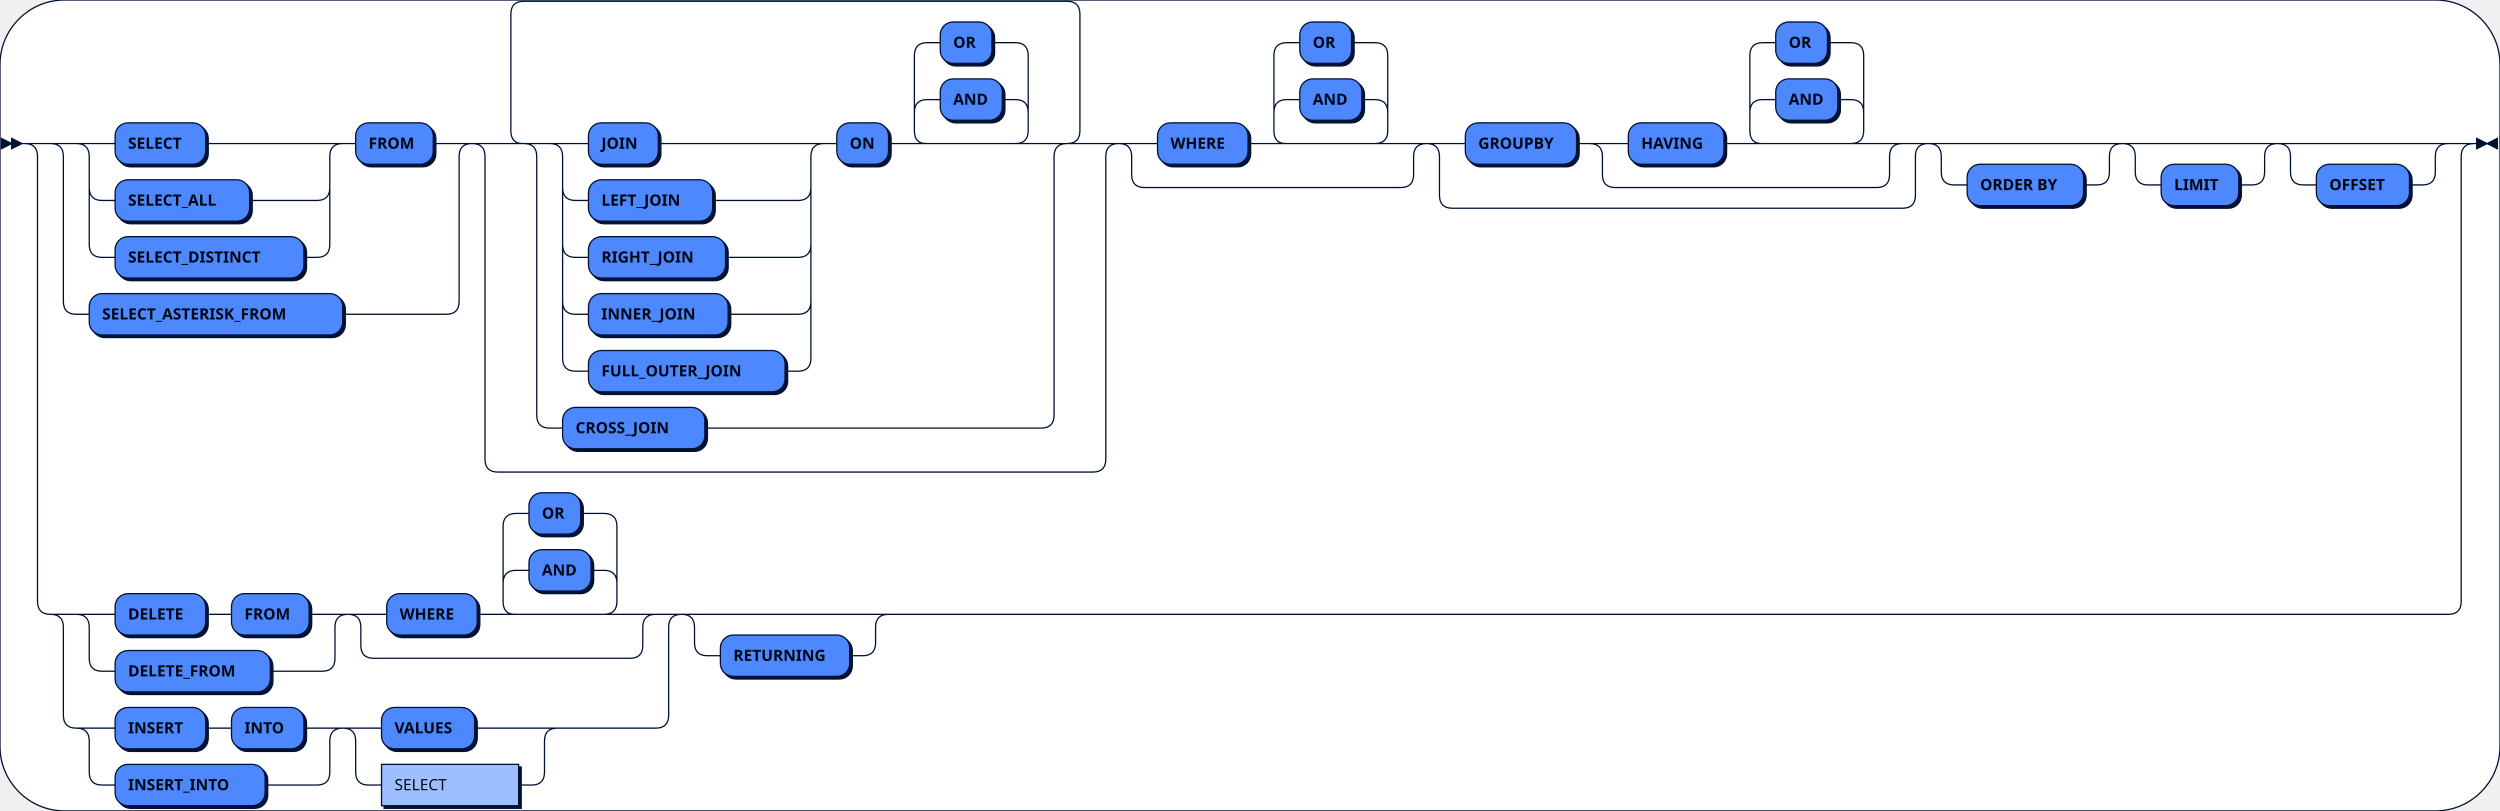
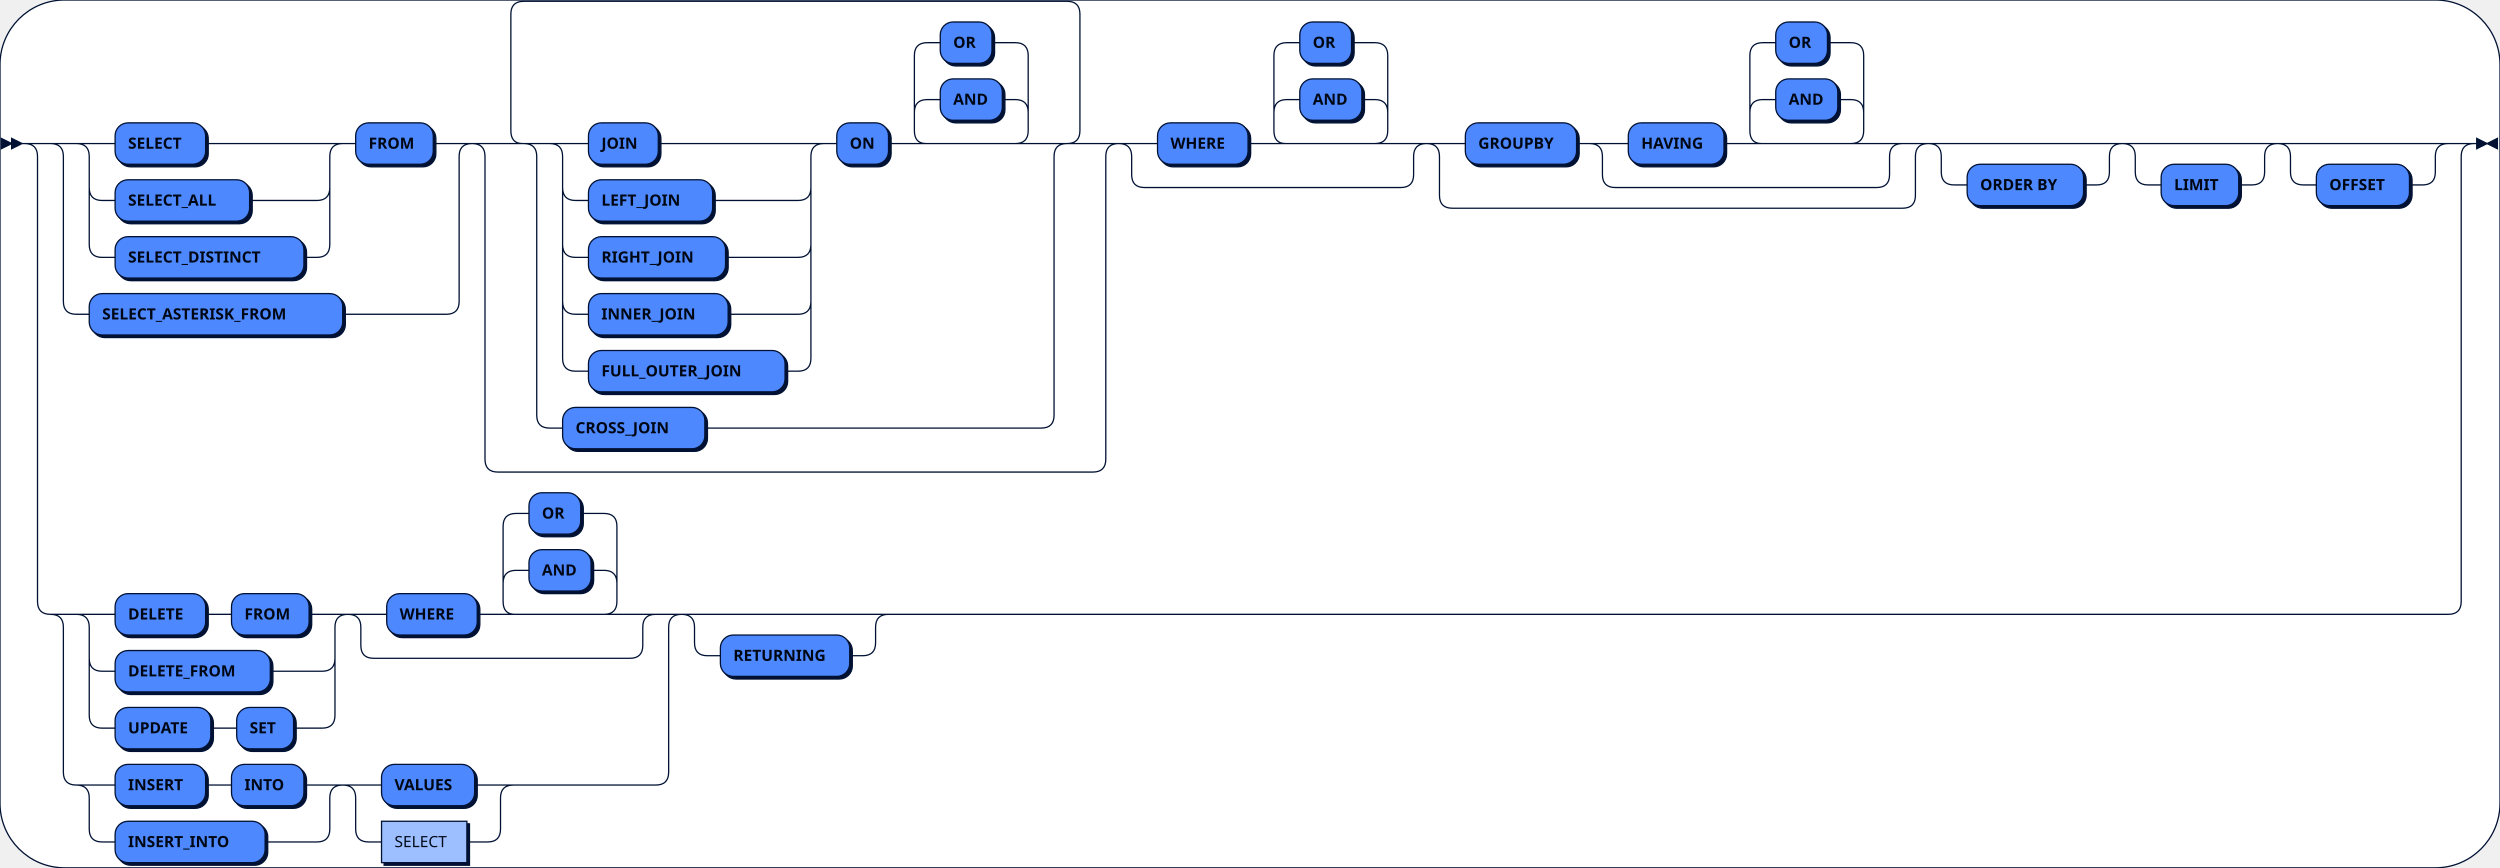
- <svg xmlns="http://www.w3.org/2000/svg" xmlns:xlink="http://www.w3.org/1999/xlink" width="1933" height="627">
+ <svg xmlns="http://www.w3.org/2000/svg" xmlns:xlink="http://www.w3.org/1999/xlink" width="1933" height="671">
  <defs>
    <style type="text/css">
            .line {fill: none; stroke: #001133; stroke-width: 1;}
            .bold-line {stroke: #000714; shape-rendering: crispEdges; stroke-width: 2;}
            .thin-line {stroke: #000A1F; shape-rendering: crispEdges}
            .filled {fill: #001133; stroke: none;}
            text.terminal {
                font-family: Verdana, Sans-serif;
                font-size: 12px;
                fill: #000714;
                font-weight: bold;
            }
            text.nonterminal {
                font-family: Verdana, Sans-serif;
                font-size: 12px;
                fill: #00091A;
                font-weight: normal;
            }
            text.regexp {
                font-family: Verdana, Sans-serif;
                font-size: 12px;
                fill: #000A1F;
                font-weight: normal;
            }
            rect, circle, polygon {fill: #001133; stroke: #001133;}
            rect.background {fill: #FFFFFF; stroke: #001133; stroke-width: 1;}
            rect.terminal {fill: #4D88FF; stroke: #001133; stroke-width: 1;}
            rect.nonterminal {fill: #9EBFFF; stroke: #001133; stroke-width: 1;}
            rect.text {fill: none; stroke: none;}
            polygon.regexp {fill: #C7DAFF; stroke: #001133; stroke-width: 1;}
        </style>
  </defs>
-   <rect class="background" x="0" y="0" width="1933" height="627" rx="50" fill="#000000" />
+   <rect class="background" x="0" y="0" width="1933" height="671" rx="50" fill="#000000" />
  <polygon points="9 111 1 107 1 115" />
  <polygon points="17 111 9 107 9 115" />
  <rect x="91" y="97" width="70" height="32" rx="10" />
  <rect x="89" y="95" width="70" height="32" class="terminal" rx="10" />
  <text class="terminal" x="99" y="115">SELECT</text>
  <rect x="91" y="141" width="104" height="32" rx="10" />
  <rect x="89" y="139" width="104" height="32" class="terminal" rx="10" />
  <text class="terminal" x="99" y="159">SELECT_ALL</text>
  <rect x="91" y="185" width="146" height="32" rx="10" />
  <rect x="89" y="183" width="146" height="32" class="terminal" rx="10" />
  <text class="terminal" x="99" y="203">SELECT_DISTINCT</text>
  <rect x="277" y="97" width="60" height="32" rx="10" />
  <rect x="275" y="95" width="60" height="32" class="terminal" rx="10" />
  <text class="terminal" x="285" y="115">FROM</text>
  <rect x="71" y="229" width="196" height="32" rx="10" />
  <rect x="69" y="227" width="196" height="32" class="terminal" rx="10" />
  <text class="terminal" x="79" y="247">SELECT_ASTERISK_FROM</text>
  <rect x="457" y="97" width="54" height="32" rx="10" />
  <rect x="455" y="95" width="54" height="32" class="terminal" rx="10" />
  <text class="terminal" x="465" y="115">JOIN</text>
  <rect x="457" y="141" width="96" height="32" rx="10" />
  <rect x="455" y="139" width="96" height="32" class="terminal" rx="10" />
  <text class="terminal" x="465" y="159">LEFT_JOIN</text>
  <rect x="457" y="185" width="106" height="32" rx="10" />
  <rect x="455" y="183" width="106" height="32" class="terminal" rx="10" />
  <text class="terminal" x="465" y="203">RIGHT_JOIN</text>
  <rect x="457" y="229" width="108" height="32" rx="10" />
  <rect x="455" y="227" width="108" height="32" class="terminal" rx="10" />
  <text class="terminal" x="465" y="247">INNER_JOIN</text>
  <rect x="457" y="273" width="152" height="32" rx="10" />
  <rect x="455" y="271" width="152" height="32" class="terminal" rx="10" />
  <text class="terminal" x="465" y="291">FULL_OUTER_JOIN</text>
  <rect x="649" y="97" width="40" height="32" rx="10" />
  <rect x="647" y="95" width="40" height="32" class="terminal" rx="10" />
  <text class="terminal" x="657" y="115">ON</text>
  <rect x="729" y="63" width="48" height="32" rx="10" />
  <rect x="727" y="61" width="48" height="32" class="terminal" rx="10" />
  <text class="terminal" x="737" y="81">AND</text>
  <rect x="729" y="19" width="40" height="32" rx="10" />
  <rect x="727" y="17" width="40" height="32" class="terminal" rx="10" />
  <text class="terminal" x="737" y="37">OR</text>
  <rect x="437" y="317" width="110" height="32" rx="10" />
  <rect x="435" y="315" width="110" height="32" class="terminal" rx="10" />
  <text class="terminal" x="445" y="335">CROSS_JOIN</text>
  <rect x="897" y="97" width="70" height="32" rx="10" />
  <rect x="895" y="95" width="70" height="32" class="terminal" rx="10" />
  <text class="terminal" x="905" y="115">WHERE</text>
  <rect x="1007" y="63" width="48" height="32" rx="10" />
  <rect x="1005" y="61" width="48" height="32" class="terminal" rx="10" />
  <text class="terminal" x="1015" y="81">AND</text>
  <rect x="1007" y="19" width="40" height="32" rx="10" />
  <rect x="1005" y="17" width="40" height="32" class="terminal" rx="10" />
  <text class="terminal" x="1015" y="37">OR</text>
  <rect x="1135" y="97" width="86" height="32" rx="10" />
  <rect x="1133" y="95" width="86" height="32" class="terminal" rx="10" />
  <text class="terminal" x="1143" y="115">GROUPBY</text>
  <rect x="1261" y="97" width="74" height="32" rx="10" />
  <rect x="1259" y="95" width="74" height="32" class="terminal" rx="10" />
  <text class="terminal" x="1269" y="115">HAVING</text>
  <rect x="1375" y="63" width="48" height="32" rx="10" />
  <rect x="1373" y="61" width="48" height="32" class="terminal" rx="10" />
  <text class="terminal" x="1383" y="81">AND</text>
  <rect x="1375" y="19" width="40" height="32" rx="10" />
  <rect x="1373" y="17" width="40" height="32" class="terminal" rx="10" />
  <text class="terminal" x="1383" y="37">OR</text>
  <rect x="1523" y="129" width="90" height="32" rx="10" />
  <rect x="1521" y="127" width="90" height="32" class="terminal" rx="10" />
  <text class="terminal" x="1531" y="147">ORDER BY</text>
  <rect x="1673" y="129" width="60" height="32" rx="10" />
  <rect x="1671" y="127" width="60" height="32" class="terminal" rx="10" />
  <text class="terminal" x="1681" y="147">LIMIT</text>
  <rect x="1793" y="129" width="72" height="32" rx="10" />
  <rect x="1791" y="127" width="72" height="32" class="terminal" rx="10" />
  <text class="terminal" x="1801" y="147">OFFSET</text>
  <rect x="91" y="461" width="70" height="32" rx="10" />
  <rect x="89" y="459" width="70" height="32" class="terminal" rx="10" />
  <text class="terminal" x="99" y="479">DELETE</text>
  <rect x="181" y="461" width="60" height="32" rx="10" />
  <rect x="179" y="459" width="60" height="32" class="terminal" rx="10" />
  <text class="terminal" x="189" y="479">FROM</text>
  <rect x="91" y="505" width="120" height="32" rx="10" />
  <rect x="89" y="503" width="120" height="32" class="terminal" rx="10" />
  <text class="terminal" x="99" y="523">DELETE_FROM</text>
+   <rect x="91" y="549" width="74" height="32" rx="10" />
+   <rect x="89" y="547" width="74" height="32" class="terminal" rx="10" />
+   <text class="terminal" x="99" y="567">UPDATE</text>
+   <rect x="185" y="549" width="44" height="32" rx="10" />
+   <rect x="183" y="547" width="44" height="32" class="terminal" rx="10" />
+   <text class="terminal" x="193" y="567">SET</text>
  <rect x="301" y="461" width="70" height="32" rx="10" />
  <rect x="299" y="459" width="70" height="32" class="terminal" rx="10" />
  <text class="terminal" x="309" y="479">WHERE</text>
  <rect x="411" y="427" width="48" height="32" rx="10" />
  <rect x="409" y="425" width="48" height="32" class="terminal" rx="10" />
  <text class="terminal" x="419" y="445">AND</text>
  <rect x="411" y="383" width="40" height="32" rx="10" />
  <rect x="409" y="381" width="40" height="32" class="terminal" rx="10" />
  <text class="terminal" x="419" y="401">OR</text>
-   <rect x="91" y="549" width="70" height="32" rx="10" />
-   <rect x="89" y="547" width="70" height="32" class="terminal" rx="10" />
-   <text class="terminal" x="99" y="567">INSERT</text>
-   <rect x="181" y="549" width="56" height="32" rx="10" />
-   <rect x="179" y="547" width="56" height="32" class="terminal" rx="10" />
-   <text class="terminal" x="189" y="567">INTO</text>
-   <rect x="91" y="593" width="116" height="32" rx="10" />
-   <rect x="89" y="591" width="116" height="32" class="terminal" rx="10" />
-   <text class="terminal" x="99" y="611">INSERT_INTO</text>
-   <rect x="297" y="549" width="72" height="32" rx="10" />
-   <rect x="295" y="547" width="72" height="32" class="terminal" rx="10" />
-   <text class="terminal" x="305" y="567">VALUES</text>
-   <a xlink:href="#SELECT_PATH" xlink:title="SELECT_PATH">
-     <rect x="297" y="593" width="106" height="32" />
-     <rect x="295" y="591" width="106" height="32" class="nonterminal" />
-     <text class="nonterminal" x="305" y="611">SELECT</text>
+   <rect x="91" y="593" width="70" height="32" rx="10" />
+   <rect x="89" y="591" width="70" height="32" class="terminal" rx="10" />
+   <text class="terminal" x="99" y="611">INSERT</text>
+   <rect x="181" y="593" width="56" height="32" rx="10" />
+   <rect x="179" y="591" width="56" height="32" class="terminal" rx="10" />
+   <text class="terminal" x="189" y="611">INTO</text>
+   <rect x="91" y="637" width="116" height="32" rx="10" />
+   <rect x="89" y="635" width="116" height="32" class="terminal" rx="10" />
+   <text class="terminal" x="99" y="655">INSERT_INTO</text>
+   <rect x="297" y="593" width="72" height="32" rx="10" />
+   <rect x="295" y="591" width="72" height="32" class="terminal" rx="10" />
+   <text class="terminal" x="305" y="611">VALUES</text>
+   <a xlink:href="#SELECT" xlink:title="SELECT">
+     <rect x="297" y="637" width="66" height="32" />
+     <rect x="295" y="635" width="66" height="32" class="nonterminal" />
+     <text class="nonterminal" x="305" y="655">SELECT</text>
  </a>
  <rect x="559" y="493" width="100" height="32" rx="10" />
  <rect x="557" y="491" width="100" height="32" class="terminal" rx="10" />
  <text class="terminal" x="567" y="511">RETURNING</text>
-   <path class="line" d="m17 111 h2 m60 0 h10 m70 0 h10 m0 0 h76 m-186 0 h20 m166 0 h20 m-206 0 q10 0 10 10 m186 0 q0 -10 10 -10 m-196 10 v24 m186 0 v-24 m-186 24 q0 10 10 10 m166 0 q10 0 10 -10 m-176 10 h10 m104 0 h10 m0 0 h42 m-176 -10 v20 m186 0 v-20 m-186 20 v24 m186 0 v-24 m-186 24 q0 10 10 10 m166 0 q10 0 10 -10 m-176 10 h10 m146 0 h10 m20 -88 h10 m60 0 h10 m-306 0 h20 m286 0 h20 m-326 0 q10 0 10 10 m306 0 q0 -10 10 -10 m-316 10 v112 m306 0 v-112 m-306 112 q0 10 10 10 m286 0 q10 0 10 -10 m-296 10 h10 m196 0 h10 m0 0 h70 m100 -132 h10 m54 0 h10 m0 0 h98 m-192 0 h20 m172 0 h20 m-212 0 q10 0 10 10 m192 0 q0 -10 10 -10 m-202 10 v24 m192 0 v-24 m-192 24 q0 10 10 10 m172 0 q10 0 10 -10 m-182 10 h10 m96 0 h10 m0 0 h56 m-182 -10 v20 m192 0 v-20 m-192 20 v24 m192 0 v-24 m-192 24 q0 10 10 10 m172 0 q10 0 10 -10 m-182 10 h10 m106 0 h10 m0 0 h46 m-182 -10 v20 m192 0 v-20 m-192 20 v24 m192 0 v-24 m-192 24 q0 10 10 10 m172 0 q10 0 10 -10 m-182 10 h10 m108 0 h10 m0 0 h44 m-182 -10 v20 m192 0 v-20 m-192 20 v24 m192 0 v-24 m-192 24 q0 10 10 10 m172 0 q10 0 10 -10 m-182 10 h10 m152 0 h10 m20 -176 h10 m40 0 h10 m20 0 h10 m0 0 h58 m-88 0 l20 0 m-1 0 q-9 0 -9 -10 l0 -14 q0 -10 10 -10 m68 34 l20 0 m-20 0 q10 0 10 -10 l0 -14 q0 -10 -10 -10 m-68 0 h10 m48 0 h10 m-78 10 l0 -44 q0 -10 10 -10 m78 54 l0 -44 q0 -10 -10 -10 m-68 0 h10 m40 0 h10 m0 0 h8 m-380 78 h20 m380 0 h20 m-420 0 q10 0 10 10 m400 0 q0 -10 10 -10 m-410 10 v200 m400 0 v-200 m-400 200 q0 10 10 10 m380 0 q10 0 10 -10 m-390 10 h10 m110 0 h10 m0 0 h250 m-420 -220 l20 0 m-1 0 q-9 0 -9 -10 l0 -90 q0 -10 10 -10 m420 110 l20 0 m-20 0 q10 0 10 -10 l0 -90 q0 -10 -10 -10 m-420 0 h10 m0 0 h410 m-460 110 h20 m460 0 h20 m-500 0 q10 0 10 10 m480 0 q0 -10 10 -10 m-490 10 v234 m480 0 v-234 m-480 234 q0 10 10 10 m460 0 q10 0 10 -10 m-470 10 h10 m0 0 h450 m40 -254 h10 m70 0 h10 m20 0 h10 m0 0 h58 m-88 0 l20 0 m-1 0 q-9 0 -9 -10 l0 -14 q0 -10 10 -10 m68 34 l20 0 m-20 0 q10 0 10 -10 l0 -14 q0 -10 -10 -10 m-68 0 h10 m48 0 h10 m-78 10 l0 -44 q0 -10 10 -10 m78 54 l0 -44 q0 -10 -10 -10 m-68 0 h10 m40 0 h10 m0 0 h8 m-198 78 h20 m198 0 h20 m-238 0 q10 0 10 10 m218 0 q0 -10 10 -10 m-228 10 v14 m218 0 v-14 m-218 14 q0 10 10 10 m198 0 q10 0 10 -10 m-208 10 h10 m0 0 h188 m40 -34 h10 m86 0 h10 m20 0 h10 m74 0 h10 m20 0 h10 m0 0 h58 m-88 0 l20 0 m-1 0 q-9 0 -9 -10 l0 -14 q0 -10 10 -10 m68 34 l20 0 m-20 0 q10 0 10 -10 l0 -14 q0 -10 -10 -10 m-68 0 h10 m48 0 h10 m-78 10 l0 -44 q0 -10 10 -10 m78 54 l0 -44 q0 -10 -10 -10 m-68 0 h10 m40 0 h10 m0 0 h8 m-202 78 h20 m202 0 h20 m-242 0 q10 0 10 10 m222 0 q0 -10 10 -10 m-232 10 v14 m222 0 v-14 m-222 14 q0 10 10 10 m202 0 q10 0 10 -10 m-212 10 h10 m0 0 h192 m-348 -34 h20 m348 0 h20 m-388 0 q10 0 10 10 m368 0 q0 -10 10 -10 m-378 10 v30 m368 0 v-30 m-368 30 q0 10 10 10 m348 0 q10 0 10 -10 m-358 10 h10 m0 0 h338 m40 -50 h10 m0 0 h100 m-130 0 h20 m110 0 h20 m-150 0 q10 0 10 10 m130 0 q0 -10 10 -10 m-140 10 v12 m130 0 v-12 m-130 12 q0 10 10 10 m110 0 q10 0 10 -10 m-120 10 h10 m90 0 h10 m40 -32 h10 m0 0 h70 m-100 0 h20 m80 0 h20 m-120 0 q10 0 10 10 m100 0 q0 -10 10 -10 m-110 10 v12 m100 0 v-12 m-100 12 q0 10 10 10 m80 0 q10 0 10 -10 m-90 10 h10 m60 0 h10 m40 -32 h10 m0 0 h82 m-112 0 h20 m92 0 h20 m-132 0 q10 0 10 10 m112 0 q0 -10 10 -10 m-122 10 v12 m112 0 v-12 m-112 12 q0 10 10 10 m92 0 q10 0 10 -10 m-102 10 h10 m72 0 h10 m-1854 -32 h20 m1854 0 h20 m-1894 0 q10 0 10 10 m1874 0 q0 -10 10 -10 m-1884 10 v344 m1874 0 v-344 m-1874 344 q0 10 10 10 m1854 0 q10 0 10 -10 m-1824 10 h10 m70 0 h10 m0 0 h10 m60 0 h10 m-190 0 h20 m170 0 h20 m-210 0 q10 0 10 10 m190 0 q0 -10 10 -10 m-200 10 v24 m190 0 v-24 m-190 24 q0 10 10 10 m170 0 q10 0 10 -10 m-180 10 h10 m120 0 h10 m0 0 h30 m40 -44 h10 m70 0 h10 m20 0 h10 m0 0 h58 m-88 0 l20 0 m-1 0 q-9 0 -9 -10 l0 -14 q0 -10 10 -10 m68 34 l20 0 m-20 0 q10 0 10 -10 l0 -14 q0 -10 -10 -10 m-68 0 h10 m48 0 h10 m-78 10 l0 -44 q0 -10 10 -10 m78 54 l0 -44 q0 -10 -10 -10 m-68 0 h10 m40 0 h10 m0 0 h8 m-198 78 h20 m198 0 h20 m-238 0 q10 0 10 10 m218 0 q0 -10 10 -10 m-228 10 v14 m218 0 v-14 m-218 14 q0 10 10 10 m198 0 q10 0 10 -10 m-208 10 h10 m0 0 h188 m-448 -34 h20 m448 0 h20 m-488 0 q10 0 10 10 m468 0 q0 -10 10 -10 m-478 10 v68 m468 0 v-68 m-468 68 q0 10 10 10 m448 0 q10 0 10 -10 m-438 10 h10 m70 0 h10 m0 0 h10 m56 0 h10 m-186 0 h20 m166 0 h20 m-206 0 q10 0 10 10 m186 0 q0 -10 10 -10 m-196 10 v24 m186 0 v-24 m-186 24 q0 10 10 10 m166 0 q10 0 10 -10 m-176 10 h10 m116 0 h10 m0 0 h30 m40 -44 h10 m72 0 h10 m0 0 h34 m-146 0 h20 m126 0 h20 m-166 0 q10 0 10 10 m146 0 q0 -10 10 -10 m-156 10 v24 m146 0 v-24 m-146 24 q0 10 10 10 m126 0 q10 0 10 -10 m-136 10 h10 m106 0 h10 m20 -44 h76 m40 -88 h10 m0 0 h110 m-140 0 h20 m120 0 h20 m-160 0 q10 0 10 10 m140 0 q0 -10 10 -10 m-150 10 v12 m140 0 v-12 m-140 12 q0 10 10 10 m120 0 q10 0 10 -10 m-130 10 h10 m100 0 h10 m20 -32 h1206 m23 -364 h-3" />
+   <path class="line" d="m17 111 h2 m60 0 h10 m70 0 h10 m0 0 h76 m-186 0 h20 m166 0 h20 m-206 0 q10 0 10 10 m186 0 q0 -10 10 -10 m-196 10 v24 m186 0 v-24 m-186 24 q0 10 10 10 m166 0 q10 0 10 -10 m-176 10 h10 m104 0 h10 m0 0 h42 m-176 -10 v20 m186 0 v-20 m-186 20 v24 m186 0 v-24 m-186 24 q0 10 10 10 m166 0 q10 0 10 -10 m-176 10 h10 m146 0 h10 m20 -88 h10 m60 0 h10 m-306 0 h20 m286 0 h20 m-326 0 q10 0 10 10 m306 0 q0 -10 10 -10 m-316 10 v112 m306 0 v-112 m-306 112 q0 10 10 10 m286 0 q10 0 10 -10 m-296 10 h10 m196 0 h10 m0 0 h70 m100 -132 h10 m54 0 h10 m0 0 h98 m-192 0 h20 m172 0 h20 m-212 0 q10 0 10 10 m192 0 q0 -10 10 -10 m-202 10 v24 m192 0 v-24 m-192 24 q0 10 10 10 m172 0 q10 0 10 -10 m-182 10 h10 m96 0 h10 m0 0 h56 m-182 -10 v20 m192 0 v-20 m-192 20 v24 m192 0 v-24 m-192 24 q0 10 10 10 m172 0 q10 0 10 -10 m-182 10 h10 m106 0 h10 m0 0 h46 m-182 -10 v20 m192 0 v-20 m-192 20 v24 m192 0 v-24 m-192 24 q0 10 10 10 m172 0 q10 0 10 -10 m-182 10 h10 m108 0 h10 m0 0 h44 m-182 -10 v20 m192 0 v-20 m-192 20 v24 m192 0 v-24 m-192 24 q0 10 10 10 m172 0 q10 0 10 -10 m-182 10 h10 m152 0 h10 m20 -176 h10 m40 0 h10 m20 0 h10 m0 0 h58 m-88 0 l20 0 m-1 0 q-9 0 -9 -10 l0 -14 q0 -10 10 -10 m68 34 l20 0 m-20 0 q10 0 10 -10 l0 -14 q0 -10 -10 -10 m-68 0 h10 m48 0 h10 m-78 10 l0 -44 q0 -10 10 -10 m78 54 l0 -44 q0 -10 -10 -10 m-68 0 h10 m40 0 h10 m0 0 h8 m-380 78 h20 m380 0 h20 m-420 0 q10 0 10 10 m400 0 q0 -10 10 -10 m-410 10 v200 m400 0 v-200 m-400 200 q0 10 10 10 m380 0 q10 0 10 -10 m-390 10 h10 m110 0 h10 m0 0 h250 m-420 -220 l20 0 m-1 0 q-9 0 -9 -10 l0 -90 q0 -10 10 -10 m420 110 l20 0 m-20 0 q10 0 10 -10 l0 -90 q0 -10 -10 -10 m-420 0 h10 m0 0 h410 m-460 110 h20 m460 0 h20 m-500 0 q10 0 10 10 m480 0 q0 -10 10 -10 m-490 10 v234 m480 0 v-234 m-480 234 q0 10 10 10 m460 0 q10 0 10 -10 m-470 10 h10 m0 0 h450 m40 -254 h10 m70 0 h10 m20 0 h10 m0 0 h58 m-88 0 l20 0 m-1 0 q-9 0 -9 -10 l0 -14 q0 -10 10 -10 m68 34 l20 0 m-20 0 q10 0 10 -10 l0 -14 q0 -10 -10 -10 m-68 0 h10 m48 0 h10 m-78 10 l0 -44 q0 -10 10 -10 m78 54 l0 -44 q0 -10 -10 -10 m-68 0 h10 m40 0 h10 m0 0 h8 m-198 78 h20 m198 0 h20 m-238 0 q10 0 10 10 m218 0 q0 -10 10 -10 m-228 10 v14 m218 0 v-14 m-218 14 q0 10 10 10 m198 0 q10 0 10 -10 m-208 10 h10 m0 0 h188 m40 -34 h10 m86 0 h10 m20 0 h10 m74 0 h10 m20 0 h10 m0 0 h58 m-88 0 l20 0 m-1 0 q-9 0 -9 -10 l0 -14 q0 -10 10 -10 m68 34 l20 0 m-20 0 q10 0 10 -10 l0 -14 q0 -10 -10 -10 m-68 0 h10 m48 0 h10 m-78 10 l0 -44 q0 -10 10 -10 m78 54 l0 -44 q0 -10 -10 -10 m-68 0 h10 m40 0 h10 m0 0 h8 m-202 78 h20 m202 0 h20 m-242 0 q10 0 10 10 m222 0 q0 -10 10 -10 m-232 10 v14 m222 0 v-14 m-222 14 q0 10 10 10 m202 0 q10 0 10 -10 m-212 10 h10 m0 0 h192 m-348 -34 h20 m348 0 h20 m-388 0 q10 0 10 10 m368 0 q0 -10 10 -10 m-378 10 v30 m368 0 v-30 m-368 30 q0 10 10 10 m348 0 q10 0 10 -10 m-358 10 h10 m0 0 h338 m40 -50 h10 m0 0 h100 m-130 0 h20 m110 0 h20 m-150 0 q10 0 10 10 m130 0 q0 -10 10 -10 m-140 10 v12 m130 0 v-12 m-130 12 q0 10 10 10 m110 0 q10 0 10 -10 m-120 10 h10 m90 0 h10 m40 -32 h10 m0 0 h70 m-100 0 h20 m80 0 h20 m-120 0 q10 0 10 10 m100 0 q0 -10 10 -10 m-110 10 v12 m100 0 v-12 m-100 12 q0 10 10 10 m80 0 q10 0 10 -10 m-90 10 h10 m60 0 h10 m40 -32 h10 m0 0 h82 m-112 0 h20 m92 0 h20 m-132 0 q10 0 10 10 m112 0 q0 -10 10 -10 m-122 10 v12 m112 0 v-12 m-112 12 q0 10 10 10 m92 0 q10 0 10 -10 m-102 10 h10 m72 0 h10 m-1854 -32 h20 m1854 0 h20 m-1894 0 q10 0 10 10 m1874 0 q0 -10 10 -10 m-1884 10 v344 m1874 0 v-344 m-1874 344 q0 10 10 10 m1854 0 q10 0 10 -10 m-1824 10 h10 m70 0 h10 m0 0 h10 m60 0 h10 m-190 0 h20 m170 0 h20 m-210 0 q10 0 10 10 m190 0 q0 -10 10 -10 m-200 10 v24 m190 0 v-24 m-190 24 q0 10 10 10 m170 0 q10 0 10 -10 m-180 10 h10 m120 0 h10 m0 0 h30 m-180 -10 v20 m190 0 v-20 m-190 20 v24 m190 0 v-24 m-190 24 q0 10 10 10 m170 0 q10 0 10 -10 m-180 10 h10 m74 0 h10 m0 0 h10 m44 0 h10 m0 0 h12 m40 -88 h10 m70 0 h10 m20 0 h10 m0 0 h58 m-88 0 l20 0 m-1 0 q-9 0 -9 -10 l0 -14 q0 -10 10 -10 m68 34 l20 0 m-20 0 q10 0 10 -10 l0 -14 q0 -10 -10 -10 m-68 0 h10 m48 0 h10 m-78 10 l0 -44 q0 -10 10 -10 m78 54 l0 -44 q0 -10 -10 -10 m-68 0 h10 m40 0 h10 m0 0 h8 m-198 78 h20 m198 0 h20 m-238 0 q10 0 10 10 m218 0 q0 -10 10 -10 m-228 10 v14 m218 0 v-14 m-218 14 q0 10 10 10 m198 0 q10 0 10 -10 m-208 10 h10 m0 0 h188 m-448 -34 h20 m448 0 h20 m-488 0 q10 0 10 10 m468 0 q0 -10 10 -10 m-478 10 v112 m468 0 v-112 m-468 112 q0 10 10 10 m448 0 q10 0 10 -10 m-438 10 h10 m70 0 h10 m0 0 h10 m56 0 h10 m-186 0 h20 m166 0 h20 m-206 0 q10 0 10 10 m186 0 q0 -10 10 -10 m-196 10 v24 m186 0 v-24 m-186 24 q0 10 10 10 m166 0 q10 0 10 -10 m-176 10 h10 m116 0 h10 m0 0 h30 m40 -44 h10 m72 0 h10 m-112 0 h20 m92 0 h20 m-132 0 q10 0 10 10 m112 0 q0 -10 10 -10 m-122 10 v24 m112 0 v-24 m-112 24 q0 10 10 10 m92 0 q10 0 10 -10 m-102 10 h10 m66 0 h10 m0 0 h6 m20 -44 h110 m40 -132 h10 m0 0 h110 m-140 0 h20 m120 0 h20 m-160 0 q10 0 10 10 m140 0 q0 -10 10 -10 m-150 10 v12 m140 0 v-12 m-140 12 q0 10 10 10 m120 0 q10 0 10 -10 m-130 10 h10 m100 0 h10 m20 -32 h1206 m23 -364 h-3" />
  <polygon points="1923 111 1931 107 1931 115" />
  <polygon points="1923 111 1915 107 1915 115" />
</svg>
